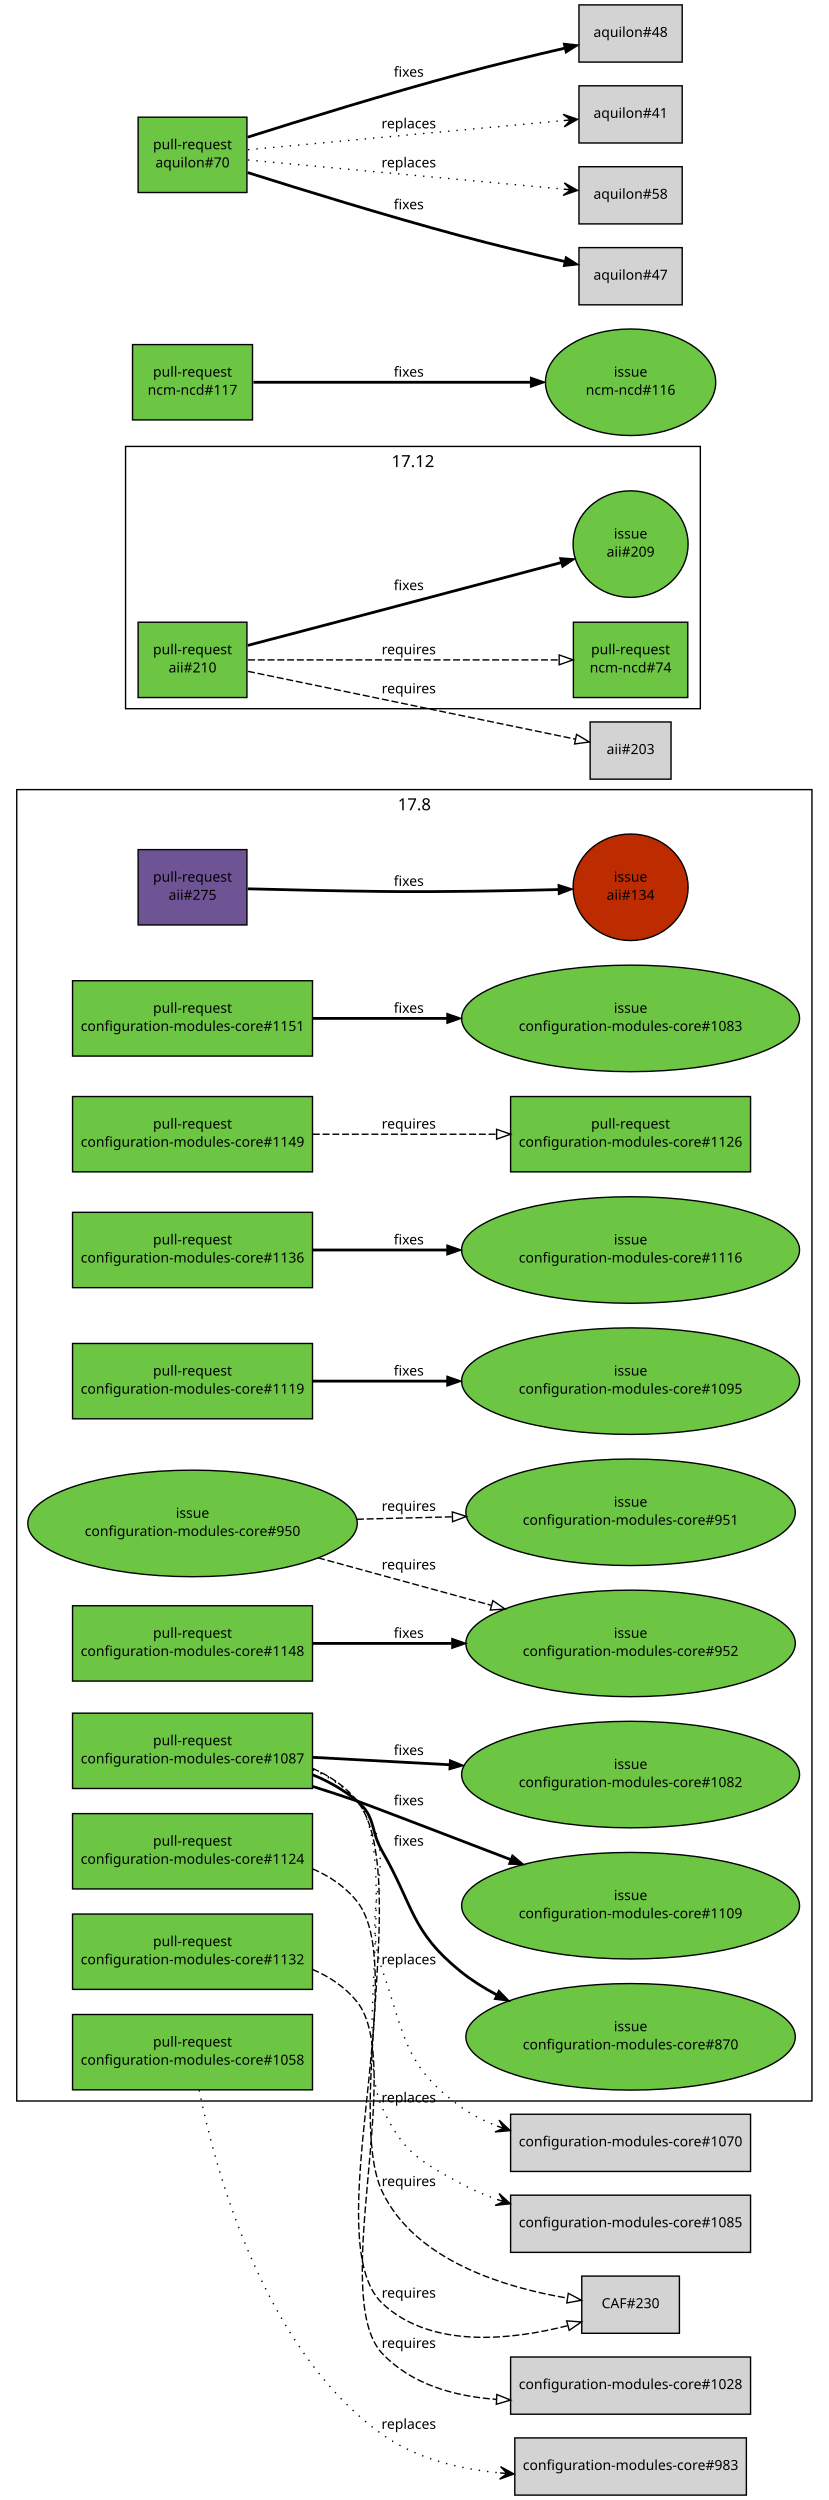
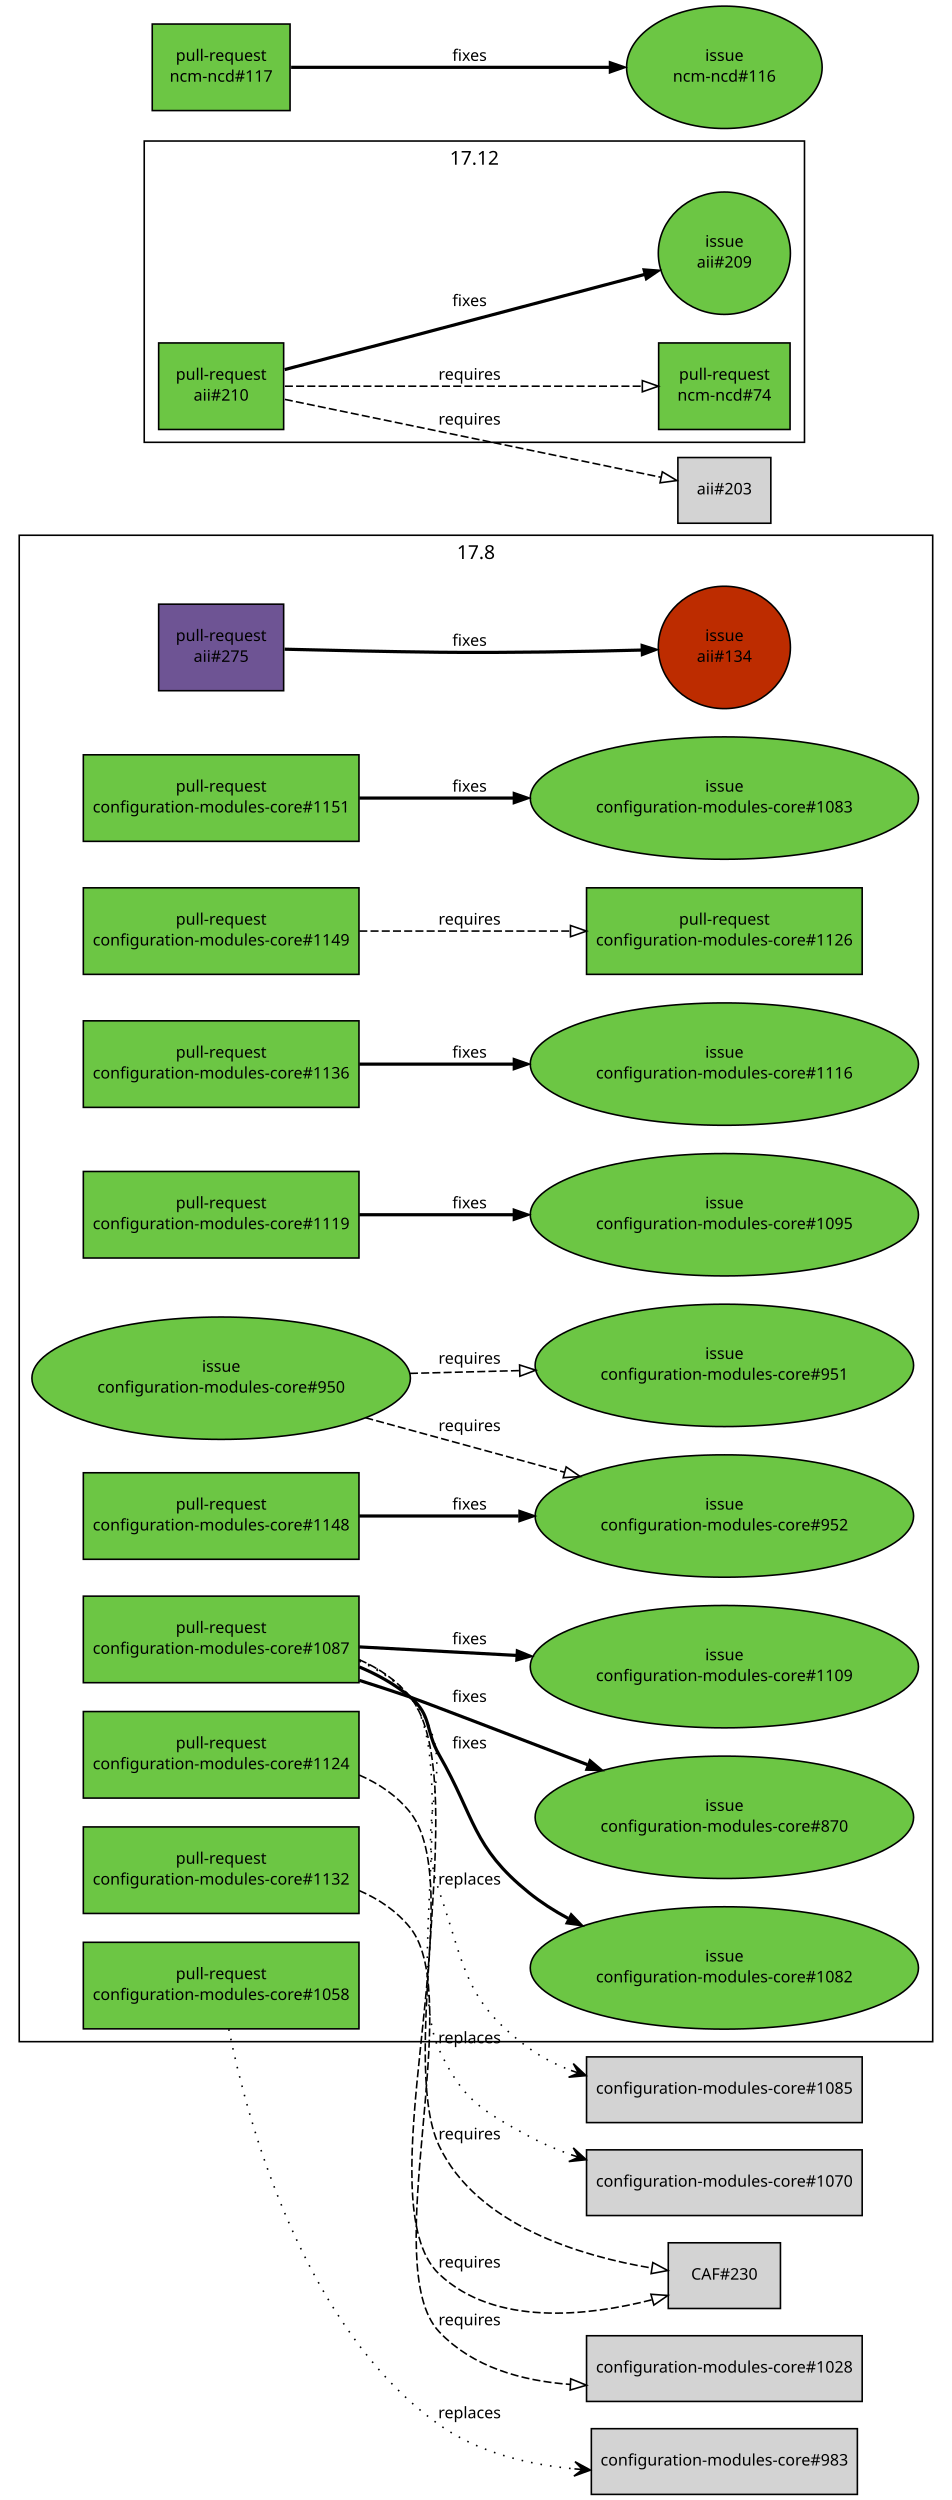
- <svg xmlns="http://www.w3.org/2000/svg" xmlns:xlink="http://www.w3.org/1999/xlink" width="594pt" height="1792pt" viewBox="0.00 0.00 594.00 1792.00">
-   <g id="graph1" class="graph" transform="scale(1 1) rotate(0) translate(4 1788)">
-     <polygon fill="white" stroke="white" points="-4,5 -4,-1788 591,-1788 591,5 -4,5" />
+ <svg xmlns="http://www.w3.org/2000/svg" xmlns:xlink="http://www.w3.org/1999/xlink" width="594pt" height="1560pt" viewBox="0.00 0.00 594.00 1560.00">
+   <g id="graph1" class="graph" transform="scale(1 1) rotate(0) translate(4 1556)">
+     <polygon fill="white" stroke="white" points="-4,5 -4,-1556 591,-1556 591,5 -4,5" />
    <g id="graph3" class="cluster">
      <polygon fill="none" stroke="black" points="8,-282 8,-1222 578,-1222 578,-282 8,-282" />
      <text text-anchor="middle" x="293" y="-1207.2" font-family="Sans" font-size="12.00">17.8</text>
    </g>
    <g id="graph5" class="cluster">
      <polygon fill="none" stroke="black" points="86,-1280 86,-1468 498,-1468 498,-1280 86,-1280" />
      <text text-anchor="middle" x="292" y="-1453.2" font-family="Sans" font-size="12.00">17.12</text>
    </g>
    <g id="node1" class="node">
      <a xlink:href="https://github.com/quattor/aii/pull/275" xlink:title="remove aii-freeipa, deprecated by ncm-freeipa AII support" target="_parent">
        <polygon fill="#6e5494" stroke="black" points="173,-1179 95,-1179 95,-1125 173,-1125 173,-1179" />
        <text text-anchor="middle" x="134" y="-1156" font-family="Sans" font-size="10.00">pull-request</text>
        <text text-anchor="middle" x="134" y="-1143" font-family="Sans" font-size="10.00">aii#275</text>
      </a>
    </g>
    <g id="node3" class="node">
      <a xlink:href="https://github.com/quattor/aii/issues/134" xlink:title="Missing freeipa.pm in AII RPM" target="_parent">
        <ellipse fill="#bd2c00" stroke="black" cx="448" cy="-1152" rx="41.217" ry="38.184" />
        <text text-anchor="middle" x="448" y="-1156" font-family="Sans" font-size="10.00">issue</text>
        <text text-anchor="middle" x="448" y="-1143" font-family="Sans" font-size="10.00">aii#134</text>
      </a>
    </g>
    <g id="edge2" class="edge">
      <path fill="none" stroke="black" stroke-width="2" d="M173.571,-1150.9C200.705,-1150.2 237.529,-1149.36 270,-1149 312.474,-1148.53 360.645,-1149.43 396.154,-1150.36" />
      <polygon fill="black" stroke="black" points="396.191,-1153.87 406.282,-1150.64 396.381,-1146.87 396.191,-1153.87" />
      <text text-anchor="middle" x="289" y="-1153" font-family="Sans" font-size="10.00">fixes</text>
    </g>
    <g id="node4" class="node">
      <a xlink:href="https://github.com/quattor/aii/pull/210" xlink:title="Shellfe: support active config for plugins" target="_parent">
        <polygon fill="#6cc644" stroke="black" points="173,-1342 95,-1342 95,-1288 173,-1288 173,-1342" />
        <text text-anchor="middle" x="134" y="-1319" font-family="Sans" font-size="10.00">pull-request</text>
        <text text-anchor="middle" x="134" y="-1306" font-family="Sans" font-size="10.00">aii#210</text>
      </a>
    </g>
    <g id="node6" class="node">
      <a xlink:href="https://github.com/quattor/aii/issues/209" xlink:title="support ACTIVE_CONFIG" target="_parent">
        <ellipse fill="#6cc644" stroke="black" cx="448" cy="-1398" rx="41.217" ry="38.184" />
        <text text-anchor="middle" x="448" y="-1402" font-family="Sans" font-size="10.00">issue</text>
        <text text-anchor="middle" x="448" y="-1389" font-family="Sans" font-size="10.00">aii#209</text>
      </a>
    </g>
    <g id="edge4" class="edge">
      <path fill="none" stroke="black" stroke-width="2" d="M173.609,-1325.38C196.517,-1331.39 225.889,-1339.11 252,-1346 301.736,-1359.13 358.549,-1374.21 398.158,-1384.74" />
      <polygon fill="black" stroke="black" points="397.278,-1388.13 407.842,-1387.32 399.077,-1381.36 397.278,-1388.13" />
      <text text-anchor="middle" x="289" y="-1365" font-family="Sans" font-size="10.00">fixes</text>
    </g>
    <g id="node8" class="node">
      <a xlink:href="https://github.com/quattor/ncm-ncd/pull/74" xlink:title="Set the current active config as an attribute to the component" target="_parent">
        <polygon fill="#6cc644" stroke="black" points="489,-1342 407,-1342 407,-1288 489,-1288 489,-1342" />
        <text text-anchor="middle" x="448" y="-1319" font-family="Sans" font-size="10.00">pull-request</text>
        <text text-anchor="middle" x="448" y="-1306" font-family="Sans" font-size="10.00">ncm-ncd#74</text>
      </a>
    </g>
    <g id="edge6" class="edge">
      <path fill="none" stroke="black" stroke-dasharray="5,2" d="M173.768,-1315C230.435,-1315 334.442,-1315 396.801,-1315" />
      <polygon fill="none" stroke="black" points="396.813,-1318.5 406.813,-1315 396.813,-1311.5 396.813,-1318.5" />
      <text text-anchor="middle" x="289" y="-1319" font-family="Sans" font-size="10.00">requires</text>
    </g>
    <g id="node10" class="node">
      <polygon fill="lightgrey" stroke="black" points="477,-1270.5 419,-1270.5 419,-1229.5 477,-1229.5 477,-1270.5" />
      <text text-anchor="middle" x="448" y="-1247.5" font-family="Sans" font-size="10.00">aii#203</text>
    </g>
    <g id="edge8" class="edge">
      <path fill="none" stroke="black" stroke-dasharray="5,2" d="M173.768,-1306.77C234.141,-1294.27 348.245,-1270.65 408.474,-1258.18" />
      <polygon fill="none" stroke="black" points="409.282,-1261.59 418.365,-1256.13 407.863,-1254.73 409.282,-1261.59" />
      <text text-anchor="middle" x="289" y="-1291" font-family="Sans" font-size="10.00">requires</text>
    </g>
    <g id="node11" class="node">
      <a xlink:href="https://github.com/quattor/configuration-modules-core/pull/1151" xlink:title="Escape / unescape functions from CCM::Path" target="_parent">
        <polygon fill="#6cc644" stroke="black" points="220,-1085 48,-1085 48,-1031 220,-1031 220,-1085" />
        <text text-anchor="middle" x="134" y="-1062" font-family="Sans" font-size="10.00">pull-request</text>
        <text text-anchor="middle" x="134" y="-1049" font-family="Sans" font-size="10.00">configuration-modules-core#1151</text>
      </a>
    </g>
    <g id="node13" class="node">
      <a xlink:href="https://github.com/quattor/configuration-modules-core/issues/1083" xlink:title="warnings due to deprecated CCM modules" target="_parent">
        <ellipse fill="#6cc644" stroke="black" cx="448" cy="-1058" rx="121.122" ry="38.184" />
        <text text-anchor="middle" x="448" y="-1062" font-family="Sans" font-size="10.00">issue</text>
        <text text-anchor="middle" x="448" y="-1049" font-family="Sans" font-size="10.00">configuration-modules-core#1083</text>
      </a>
    </g>
    <g id="edge10" class="edge">
      <path fill="none" stroke="black" stroke-width="2" d="M220.217,-1058C249.916,-1058 283.888,-1058 316.372,-1058" />
      <polygon fill="black" stroke="black" points="316.399,-1061.5 326.399,-1058 316.399,-1054.5 316.399,-1061.5" />
      <text text-anchor="middle" x="289" y="-1062" font-family="Sans" font-size="10.00">fixes</text>
    </g>
    <g id="node14" class="node">
      <a xlink:href="https://github.com/quattor/configuration-modules-core/pull/1149" xlink:title="ncm-metaconfig: rsyslog: rainer script configuration" target="_parent">
        <polygon fill="#6cc644" stroke="black" points="220,-1002 48,-1002 48,-948 220,-948 220,-1002" />
        <text text-anchor="middle" x="134" y="-979" font-family="Sans" font-size="10.00">pull-request</text>
        <text text-anchor="middle" x="134" y="-966" font-family="Sans" font-size="10.00">configuration-modules-core#1149</text>
      </a>
    </g>
    <g id="node16" class="node">
      <a xlink:href="https://github.com/quattor/configuration-modules-core/pull/1126" xlink:title="ncm-metaconfig: cleanup and switch to 00-tqu" target="_parent">
        <polygon fill="#6cc644" stroke="black" points="534,-1002 362,-1002 362,-948 534,-948 534,-1002" />
        <text text-anchor="middle" x="448" y="-979" font-family="Sans" font-size="10.00">pull-request</text>
        <text text-anchor="middle" x="448" y="-966" font-family="Sans" font-size="10.00">configuration-modules-core#1126</text>
      </a>
    </g>
    <g id="edge12" class="edge">
      <path fill="none" stroke="black" stroke-dasharray="5,2" d="M220.217,-975C260.975,-975 309.781,-975 351.743,-975" />
      <polygon fill="none" stroke="black" points="351.975,-978.5 361.975,-975 351.975,-971.5 351.975,-978.5" />
      <text text-anchor="middle" x="289" y="-979" font-family="Sans" font-size="10.00">requires</text>
    </g>
    <g id="node17" class="node">
      <a xlink:href="https://github.com/quattor/configuration-modules-core/pull/1148" xlink:title="ncm-spma: Remove support from groups from spma yumng backend" target="_parent">
        <polygon fill="#6cc644" stroke="black" points="220,-637 48,-637 48,-583 220,-583 220,-637" />
        <text text-anchor="middle" x="134" y="-614" font-family="Sans" font-size="10.00">pull-request</text>
        <text text-anchor="middle" x="134" y="-601" font-family="Sans" font-size="10.00">configuration-modules-core#1148</text>
      </a>
    </g>
    <g id="node19" class="node">
      <a xlink:href="https://github.com/quattor/configuration-modules-core/issues/952" xlink:title="ncm-spma (yumng): Remove support for package groups" target="_parent">
        <ellipse fill="#6cc644" stroke="black" cx="448" cy="-610" rx="118.087" ry="38.184" />
        <text text-anchor="middle" x="448" y="-614" font-family="Sans" font-size="10.00">issue</text>
        <text text-anchor="middle" x="448" y="-601" font-family="Sans" font-size="10.00">configuration-modules-core#952</text>
      </a>
    </g>
    <g id="edge14" class="edge">
      <path fill="none" stroke="black" stroke-width="2" d="M220.217,-610C250.903,-610 286.151,-610 319.606,-610" />
      <polygon fill="black" stroke="black" points="319.924,-613.5 329.924,-610 319.924,-606.5 319.924,-613.5" />
      <text text-anchor="middle" x="289" y="-614" font-family="Sans" font-size="10.00">fixes</text>
    </g>
    <g id="node20" class="node">
      <a xlink:href="https://github.com/quattor/configuration-modules-core/pull/1136" xlink:title="ncm-gmond: cleanup and support new configuration options" target="_parent">
        <polygon fill="#6cc644" stroke="black" points="220,-919 48,-919 48,-865 220,-865 220,-919" />
        <text text-anchor="middle" x="134" y="-896" font-family="Sans" font-size="10.00">pull-request</text>
        <text text-anchor="middle" x="134" y="-883" font-family="Sans" font-size="10.00">configuration-modules-core#1136</text>
      </a>
    </g>
    <g id="node22" class="node">
      <a xlink:href="https://github.com/quattor/configuration-modules-core/issues/1116" xlink:title="ncm-gmond: configuration options missing from schema" target="_parent">
        <ellipse fill="#6cc644" stroke="black" cx="448" cy="-892" rx="121.122" ry="38.184" />
        <text text-anchor="middle" x="448" y="-896" font-family="Sans" font-size="10.00">issue</text>
        <text text-anchor="middle" x="448" y="-883" font-family="Sans" font-size="10.00">configuration-modules-core#1116</text>
      </a>
    </g>
    <g id="edge16" class="edge">
      <path fill="none" stroke="black" stroke-width="2" d="M220.217,-892C249.916,-892 283.888,-892 316.372,-892" />
      <polygon fill="black" stroke="black" points="316.399,-895.5 326.399,-892 316.399,-888.5 316.399,-895.5" />
      <text text-anchor="middle" x="289" y="-896" font-family="Sans" font-size="10.00">fixes</text>
    </g>
    <g id="node23" class="node">
      <a xlink:href="https://github.com/quattor/configuration-modules-core/pull/1132" xlink:title="ncm-metaconfig: hnormalise" target="_parent">
        <polygon fill="#6cc644" stroke="black" points="220,-416 48,-416 48,-362 220,-362 220,-416" />
        <text text-anchor="middle" x="134" y="-393" font-family="Sans" font-size="10.00">pull-request</text>
        <text text-anchor="middle" x="134" y="-380" font-family="Sans" font-size="10.00">configuration-modules-core#1132</text>
      </a>
    </g>
    <g id="node25" class="node">
      <polygon fill="lightgrey" stroke="black" points="534,-98.5 362,-98.5 362,-57.5 534,-57.5 534,-98.5" />
      <text text-anchor="middle" x="448" y="-75.5" font-family="Sans" font-size="10.00">configuration-modules-core#1028</text>
    </g>
    <g id="edge18" class="edge">
      <path fill="none" stroke="black" stroke-dasharray="5,2" d="M220.033,-376.331C232.353,-370.97 243.656,-363.468 252,-353 286.995,-309.099 231.452,-141.818 270,-101 290.855,-78.917 321.637,-70.316 351.762,-68.133" />
      <polygon fill="none" stroke="black" points="352.123,-71.619 361.938,-67.628 351.776,-64.628 352.123,-71.619" />
      <text text-anchor="middle" x="289" y="-105" font-family="Sans" font-size="10.00">requires</text>
    </g>
    <g id="node26" class="node">
      <a xlink:href="https://github.com/quattor/configuration-modules-core/pull/1124" xlink:title="ncm-cron: cleanup and switch to 00-tqu" target="_parent">
        <polygon fill="#6cc644" stroke="black" points="220,-488 48,-488 48,-434 220,-434 220,-488" />
        <text text-anchor="middle" x="134" y="-465" font-family="Sans" font-size="10.00">pull-request</text>
        <text text-anchor="middle" x="134" y="-452" font-family="Sans" font-size="10.00">configuration-modules-core#1124</text>
      </a>
    </g>
    <g id="node28" class="node">
      <polygon fill="lightgrey" stroke="black" points="483,-156.5 413,-156.5 413,-115.5 483,-115.5 483,-156.5" />
      <text text-anchor="middle" x="448" y="-133.5" font-family="Sans" font-size="10.00">CAF#230</text>
    </g>
    <g id="edge20" class="edge">
      <path fill="none" stroke="black" stroke-dasharray="5,2" d="M220.112,-448.394C232.423,-443.026 243.702,-435.505 252,-425 291.748,-374.68 223.388,-181.037 270,-137 304.791,-104.132 362.634,-110.667 402.904,-120.958" />
      <polygon fill="none" stroke="black" points="402.171,-124.386 412.739,-123.634 404.009,-117.632 402.171,-124.386" />
      <text text-anchor="middle" x="289" y="-141" font-family="Sans" font-size="10.00">requires</text>
    </g>
    <g id="node29" class="node">
      <a xlink:href="https://github.com/quattor/configuration-modules-core/pull/1119" xlink:title="ncm-systemd: cleanup, restarting modified unitfiles and initial handling of unconfigured units" target="_parent">
        <polygon fill="#6cc644" stroke="black" points="220,-825 48,-825 48,-771 220,-771 220,-825" />
        <text text-anchor="middle" x="134" y="-802" font-family="Sans" font-size="10.00">pull-request</text>
        <text text-anchor="middle" x="134" y="-789" font-family="Sans" font-size="10.00">configuration-modules-core#1119</text>
      </a>
    </g>
    <g id="node31" class="node">
      <a xlink:href="https://github.com/quattor/configuration-modules-core/issues/1095" xlink:title="Manual intervention required in order for drop-in unit files to have any affect" target="_parent">
        <ellipse fill="#6cc644" stroke="black" cx="448" cy="-798" rx="121.122" ry="38.184" />
        <text text-anchor="middle" x="448" y="-802" font-family="Sans" font-size="10.00">issue</text>
        <text text-anchor="middle" x="448" y="-789" font-family="Sans" font-size="10.00">configuration-modules-core#1095</text>
      </a>
    </g>
    <g id="edge22" class="edge">
      <path fill="none" stroke="black" stroke-width="2" d="M220.217,-798C249.916,-798 283.888,-798 316.372,-798" />
      <polygon fill="black" stroke="black" points="316.399,-801.5 326.399,-798 316.399,-794.5 316.399,-801.5" />
      <text text-anchor="middle" x="289" y="-802" font-family="Sans" font-size="10.00">fixes</text>
    </g>
    <g id="node32" class="node">
      <a xlink:href="https://github.com/quattor/configuration-modules-core/pull/1087" xlink:title="ncm-network: cleanup, fixes and new features" target="_parent">
        <polygon fill="#6cc644" stroke="black" points="220,-560 48,-560 48,-506 220,-506 220,-560" />
        <text text-anchor="middle" x="134" y="-537" font-family="Sans" font-size="10.00">pull-request</text>
        <text text-anchor="middle" x="134" y="-524" font-family="Sans" font-size="10.00">configuration-modules-core#1087</text>
      </a>
    </g>
    <g id="edge34" class="edge">
      <path fill="none" stroke="black" stroke-dasharray="5,2" d="M220.096,-520.382C232.409,-515.015 243.693,-507.497 252,-497 290.691,-448.106 243.256,-273.324 270,-217 293.508,-167.491 358.145,-148.212 402.695,-140.725" />
      <polygon fill="none" stroke="black" points="403.361,-144.164 412.711,-139.182 402.294,-137.246 403.361,-144.164" />
      <text text-anchor="middle" x="289" y="-221" font-family="Sans" font-size="10.00">requires</text>
    </g>
    <g id="node34" class="node">
      <a xlink:href="https://github.com/quattor/configuration-modules-core/issues/1082" xlink:title="ncm-network: Allow extra routing options for the default route" target="_parent">
+         <ellipse fill="#6cc644" stroke="black" cx="448" cy="-328" rx="121.122" ry="38.184" />
+         <text text-anchor="middle" x="448" y="-332" font-family="Sans" font-size="10.00">issue</text>
+         <text text-anchor="middle" x="448" y="-319" font-family="Sans" font-size="10.00">configuration-modules-core#1082</text>
+       </a>
+     </g>
+     <g id="edge24" class="edge">
+       <path fill="none" stroke="black" stroke-width="2" d="M220.152,-515.844C231.653,-511.036 242.675,-504.88 252,-497 265.663,-485.454 261.105,-476.52 270,-461 292.68,-421.427 290.553,-403.704 326,-375 333.462,-368.957 341.79,-363.628 350.493,-358.942" />
+       <polygon fill="black" stroke="black" points="352.34,-361.93 359.678,-354.288 349.176,-355.686 352.34,-361.93" />
+       <text text-anchor="middle" x="289" y="-465" font-family="Sans" font-size="10.00">fixes</text>
+     </g>
+     <g id="node36" class="node">
+       <a xlink:href="https://github.com/quattor/configuration-modules-core/issues/870" xlink:title="ncm-network: hostname is not set in el7" target="_parent">
+         <ellipse fill="#6cc644" stroke="black" cx="448" cy="-422" rx="118.087" ry="38.184" />
+         <text text-anchor="middle" x="448" y="-426" font-family="Sans" font-size="10.00">issue</text>
+         <text text-anchor="middle" x="448" y="-413" font-family="Sans" font-size="10.00">configuration-modules-core#870</text>
+       </a>
+     </g>
+     <g id="edge26" class="edge">
+       <path fill="none" stroke="black" stroke-width="2" d="M220.26,-507.441C230.984,-504.041 241.77,-500.513 252,-497 257.837,-494.995 312.418,-474.097 362.501,-454.869" />
+       <polygon fill="black" stroke="black" points="364.033,-458.03 372.114,-451.178 361.524,-451.495 364.033,-458.03" />
+       <text text-anchor="middle" x="289" y="-494" font-family="Sans" font-size="10.00">fixes</text>
+     </g>
+     <g id="node38" class="node">
+       <a xlink:href="https://github.com/quattor/configuration-modules-core/issues/1109" xlink:title="ncm-network: systemd rpm scripts remove HOSTNAME from /etc/sysconfig/network" target="_parent">
        <ellipse fill="#6cc644" stroke="black" cx="448" cy="-516" rx="121.122" ry="38.184" />
        <text text-anchor="middle" x="448" y="-520" font-family="Sans" font-size="10.00">issue</text>
-         <text text-anchor="middle" x="448" y="-507" font-family="Sans" font-size="10.00">configuration-modules-core#1082</text>
-       </a>
-     </g>
-     <g id="edge24" class="edge">
+         <text text-anchor="middle" x="448" y="-507" font-family="Sans" font-size="10.00">configuration-modules-core#1109</text>
+       </a>
+     </g>
+     <g id="edge28" class="edge">
      <path fill="none" stroke="black" stroke-width="2" d="M220.217,-528.332C250.409,-526.698 285.018,-524.824 317.99,-523.039" />
      <polygon fill="black" stroke="black" points="318.368,-526.524 328.164,-522.488 317.989,-519.534 318.368,-526.524" />
      <text text-anchor="middle" x="289" y="-530" font-family="Sans" font-size="10.00">fixes</text>
    </g>
-     <g id="node36" class="node">
-       <a xlink:href="https://github.com/quattor/configuration-modules-core/issues/870" xlink:title="ncm-network: hostname is not set in el7" target="_parent">
-         <ellipse fill="#6cc644" stroke="black" cx="448" cy="-328" rx="118.087" ry="38.184" />
-         <text text-anchor="middle" x="448" y="-332" font-family="Sans" font-size="10.00">issue</text>
-         <text text-anchor="middle" x="448" y="-319" font-family="Sans" font-size="10.00">configuration-modules-core#870</text>
-       </a>
-     </g>
-     <g id="edge26" class="edge">
-       <path fill="none" stroke="black" stroke-width="2" d="M220.152,-515.844C231.653,-511.036 242.675,-504.88 252,-497 265.663,-485.454 261.105,-476.52 270,-461 292.68,-421.427 290.553,-403.704 326,-375 333.887,-368.613 342.74,-363.024 351.982,-358.148" />
-       <polygon fill="black" stroke="black" points="353.549,-361.278 360.943,-353.689 350.431,-355.011 353.549,-361.278" />
-       <text text-anchor="middle" x="289" y="-465" font-family="Sans" font-size="10.00">fixes</text>
-     </g>
-     <g id="node38" class="node">
-       <a xlink:href="https://github.com/quattor/configuration-modules-core/issues/1109" xlink:title="ncm-network: systemd rpm scripts remove HOSTNAME from /etc/sysconfig/network" target="_parent">
-         <ellipse fill="#6cc644" stroke="black" cx="448" cy="-422" rx="121.122" ry="38.184" />
-         <text text-anchor="middle" x="448" y="-426" font-family="Sans" font-size="10.00">issue</text>
-         <text text-anchor="middle" x="448" y="-413" font-family="Sans" font-size="10.00">configuration-modules-core#1109</text>
-       </a>
-     </g>
-     <g id="edge28" class="edge">
-       <path fill="none" stroke="black" stroke-width="2" d="M220.26,-507.441C230.984,-504.041 241.77,-500.513 252,-497 257.807,-495.006 311.852,-474.313 361.719,-455.169" />
-       <polygon fill="black" stroke="black" points="363.214,-458.344 371.295,-451.492 360.705,-451.809 363.214,-458.344" />
-       <text text-anchor="middle" x="289" y="-494" font-family="Sans" font-size="10.00">fixes</text>
-     </g>
    <g id="node40" class="node">
+       <polygon fill="lightgrey" stroke="black" points="534,-272.5 362,-272.5 362,-231.5 534,-231.5 534,-272.5" />
+       <text text-anchor="middle" x="448" y="-249.5" font-family="Sans" font-size="10.00">configuration-modules-core#1085</text>
+     </g>
+     <g id="edge30" class="edge">
+       <path fill="none" stroke="black" stroke-dasharray="1,5" d="M220.249,-519.387C232.308,-514.123 243.472,-506.898 252,-497 287.489,-455.81 252.207,-427.376 270,-376 286.417,-328.597 285.489,-307.587 326,-278 333.935,-272.204 342.891,-267.646 352.255,-264.069" />
+       <polygon fill="black" stroke="black" points="361.732,-260.81 353.739,-268.318 357.004,-262.436 352.276,-264.062 352.276,-264.062 352.276,-264.062 357.004,-262.436 350.812,-259.807 361.732,-260.81 361.732,-260.81" />
+       <text text-anchor="middle" x="289" y="-380" font-family="Sans" font-size="10.00">replaces</text>
+     </g>
+     <g id="node42" class="node">
      <polygon fill="lightgrey" stroke="black" points="534,-214.5 362,-214.5 362,-173.5 534,-173.5 534,-214.5" />
-       <text text-anchor="middle" x="448" y="-191.5" font-family="Sans" font-size="10.00">configuration-modules-core#1085</text>
-     </g>
-     <g id="edge30" class="edge">
+       <text text-anchor="middle" x="448" y="-191.5" font-family="Sans" font-size="10.00">configuration-modules-core#1070</text>
+     </g>
+     <g id="edge32" class="edge">
      <path fill="none" stroke="black" stroke-dasharray="1,5" d="M220.236,-520.128C232.452,-514.785 243.669,-507.341 252,-497 282.773,-458.802 248.991,-321.325 270,-277 284.809,-245.756 295.662,-239.585 326,-223 334.223,-218.505 343.13,-214.701 352.259,-211.484" />
      <polygon fill="black" stroke="black" points="361.833,-208.339 353.737,-215.735 357.082,-209.899 352.332,-211.46 352.332,-211.46 352.332,-211.46 357.082,-209.899 350.928,-207.184 361.833,-208.339 361.833,-208.339" />
      <text text-anchor="middle" x="289" y="-281" font-family="Sans" font-size="10.00">replaces</text>
-     </g>
-     <g id="node42" class="node">
-       <polygon fill="lightgrey" stroke="black" points="534,-272.5 362,-272.5 362,-231.5 534,-231.5 534,-272.5" />
-       <text text-anchor="middle" x="448" y="-249.5" font-family="Sans" font-size="10.00">configuration-modules-core#1070</text>
-     </g>
-     <g id="edge32" class="edge">
-       <path fill="none" stroke="black" stroke-dasharray="1,5" d="M220.249,-519.387C232.308,-514.123 243.472,-506.898 252,-497 287.489,-455.81 252.207,-427.376 270,-376 286.417,-328.597 285.489,-307.587 326,-278 333.935,-272.204 342.891,-267.646 352.255,-264.069" />
-       <polygon fill="black" stroke="black" points="361.732,-260.81 353.739,-268.318 357.004,-262.436 352.276,-264.062 352.276,-264.062 352.276,-264.062 357.004,-262.436 350.812,-259.807 361.732,-260.81 361.732,-260.81" />
-       <text text-anchor="middle" x="289" y="-380" font-family="Sans" font-size="10.00">replaces</text>
    </g>
    <g id="node44" class="node">
      <a xlink:href="https://github.com/quattor/configuration-modules-core/pull/1058" xlink:title="ncm-ssh: disable insecure ssh ciphersuites and macs" target="_parent">
        <polygon fill="#6cc644" stroke="black" points="220,-344 48,-344 48,-290 220,-290 220,-344" />
        <text text-anchor="middle" x="134" y="-321" font-family="Sans" font-size="10.00">pull-request</text>
        <text text-anchor="middle" x="134" y="-308" font-family="Sans" font-size="10.00">configuration-modules-core#1058</text>
      </a>
    </g>
    <g id="node46" class="node">
      <polygon fill="lightgrey" stroke="black" points="531,-40.5 365,-40.5 365,0.5 531,0.5 531,-40.5" />
      <text text-anchor="middle" x="448" y="-17.5" font-family="Sans" font-size="10.00">configuration-modules-core#983</text>
    </g>
    <g id="edge36" class="edge">
      <path fill="none" stroke="black" stroke-dasharray="1,5" d="M138.766,-289.724C150.196,-233.248 184.808,-103.727 270,-43 294.172,-25.769 325.004,-18.178 354.192,-15.437" />
      <polygon fill="black" stroke="black" points="364.434,-14.663 354.802,-19.904 359.448,-15.04 354.462,-15.417 354.462,-15.417 354.462,-15.417 359.448,-15.04 354.123,-10.93 364.434,-14.663 364.434,-14.663" />
      <text text-anchor="middle" x="289" y="-47" font-family="Sans" font-size="10.00">replaces</text>
    </g>
    <g id="node47" class="node">
      <a xlink:href="https://github.com/quattor/configuration-modules-core/issues/950" xlink:title="ncm-spma: Remove support for package groups from yum backends" target="_parent">
        <ellipse fill="#6cc644" stroke="black" cx="134" cy="-696" rx="118.087" ry="38.184" />
        <text text-anchor="middle" x="134" y="-700" font-family="Sans" font-size="10.00">issue</text>
        <text text-anchor="middle" x="134" y="-687" font-family="Sans" font-size="10.00">configuration-modules-core#950</text>
      </a>
    </g>
    <g id="edge40" class="edge">
      <path fill="none" stroke="black" stroke-dasharray="5,2" d="M223.98,-671.356C262.821,-660.718 308.4,-648.234 348.269,-637.315" />
      <polygon fill="none" stroke="black" points="349.287,-640.665 358.007,-634.648 347.438,-633.914 349.287,-640.665" />
      <text text-anchor="middle" x="289" y="-663" font-family="Sans" font-size="10.00">requires</text>
    </g>
    <g id="node49" class="node">
      <a xlink:href="https://github.com/quattor/configuration-modules-core/issues/951" xlink:title="ncm-spma (yum): Remove support for package groups" target="_parent">
        <ellipse fill="#6cc644" stroke="black" cx="448" cy="-704" rx="118.087" ry="38.184" />
        <text text-anchor="middle" x="448" y="-708" font-family="Sans" font-size="10.00">issue</text>
        <text text-anchor="middle" x="448" y="-695" font-family="Sans" font-size="10.00">configuration-modules-core#951</text>
      </a>
    </g>
    <g id="edge38" class="edge">
      <path fill="none" stroke="black" stroke-dasharray="5,2" d="M251.815,-699.002C274.074,-699.569 297.456,-700.164 320.01,-700.739" />
      <polygon fill="none" stroke="black" points="320.222,-704.246 330.308,-701.001 320.4,-697.248 320.222,-704.246" />
      <text text-anchor="middle" x="289" y="-705" font-family="Sans" font-size="10.00">requires</text>
    </g>
    <g id="node51" class="node">
      <a xlink:href="https://github.com/quattor/ncm-ncd/pull/117" xlink:title="Allow component modules to be loaded from any path" target="_parent">
        <polygon fill="#6cc644" stroke="black" points="177,-1541 91,-1541 91,-1487 177,-1487 177,-1541" />
        <text text-anchor="middle" x="134" y="-1518" font-family="Sans" font-size="10.00">pull-request</text>
        <text text-anchor="middle" x="134" y="-1505" font-family="Sans" font-size="10.00">ncm-ncd#117</text>
      </a>
    </g>
    <g id="node53" class="node">
      <a xlink:href="https://github.com/quattor/ncm-ncd/issues/116" xlink:title="hasFile() prevents component modules from being relocated" target="_parent">
        <ellipse fill="#6cc644" stroke="black" cx="448" cy="-1514" rx="61.018" ry="38.184" />
        <text text-anchor="middle" x="448" y="-1518" font-family="Sans" font-size="10.00">issue</text>
        <text text-anchor="middle" x="448" y="-1505" font-family="Sans" font-size="10.00">ncm-ncd#116</text>
      </a>
    </g>
    <g id="edge42" class="edge">
      <path fill="none" stroke="black" stroke-width="2" d="M177.66,-1514C228.954,-1514 314.809,-1514 376.001,-1514" />
      <polygon fill="black" stroke="black" points="376.362,-1517.5 386.362,-1514 376.362,-1510.5 376.362,-1517.5" />
      <text text-anchor="middle" x="289" y="-1518" font-family="Sans" font-size="10.00">fixes</text>
    </g>
-     <g id="node54" class="node">
-       <a xlink:href="https://github.com/quattor/aquilon/pull/70" xlink:title="Create usable EL7 rpms with bdist_rpm that pull in all dependencies" target="_parent">
-         <polygon fill="#6cc644" stroke="black" points="173,-1704 95,-1704 95,-1650 173,-1650 173,-1704" />
-         <text text-anchor="middle" x="134" y="-1681" font-family="Sans" font-size="10.00">pull-request</text>
-         <text text-anchor="middle" x="134" y="-1668" font-family="Sans" font-size="10.00">aquilon#70</text>
-       </a>
-     </g>
-     <g id="node56" class="node">
-       <polygon fill="lightgrey" stroke="black" points="485,-1726.5 411,-1726.5 411,-1685.5 485,-1685.5 485,-1726.5" />
-       <text text-anchor="middle" x="448" y="-1703.5" font-family="Sans" font-size="10.00">aquilon#41</text>
-     </g>
-     <g id="edge44" class="edge">
-       <path fill="none" stroke="black" stroke-dasharray="1,5" d="M173.768,-1680.67C231.333,-1685.99 337.747,-1695.82 399.731,-1701.54" />
-       <polygon fill="black" stroke="black" points="410.024,-1702.49 399.653,-1706.05 405.045,-1702.03 400.067,-1701.57 400.067,-1701.57 400.067,-1701.57 405.045,-1702.03 400.48,-1697.09 410.024,-1702.49 410.024,-1702.49" />
-       <text text-anchor="middle" x="289" y="-1696" font-family="Sans" font-size="10.00">replaces</text>
-     </g>
-     <g id="node58" class="node">
-       <polygon fill="lightgrey" stroke="black" points="485,-1668.5 411,-1668.5 411,-1627.5 485,-1627.5 485,-1668.5" />
-       <text text-anchor="middle" x="448" y="-1645.5" font-family="Sans" font-size="10.00">aquilon#58</text>
-     </g>
-     <g id="edge46" class="edge">
-       <path fill="none" stroke="black" stroke-dasharray="1,5" d="M173.768,-1673.33C231.333,-1668.01 337.747,-1658.18 399.731,-1652.46" />
-       <polygon fill="black" stroke="black" points="410.024,-1651.51 400.48,-1656.91 405.045,-1651.97 400.067,-1652.43 400.067,-1652.43 400.067,-1652.43 405.045,-1651.97 399.653,-1647.95 410.024,-1651.51 410.024,-1651.51" />
-       <text text-anchor="middle" x="289" y="-1668" font-family="Sans" font-size="10.00">replaces</text>
-     </g>
-     <g id="node60" class="node">
-       <polygon fill="lightgrey" stroke="black" points="485,-1610.5 411,-1610.5 411,-1569.5 485,-1569.5 485,-1610.5" />
-       <text text-anchor="middle" x="448" y="-1587.5" font-family="Sans" font-size="10.00">aquilon#47</text>
-     </g>
-     <g id="edge48" class="edge">
-       <path fill="none" stroke="black" stroke-width="2" d="M173.514,-1664.31C212.193,-1652.06 272.88,-1633.32 326,-1619 350.426,-1612.41 377.814,-1605.83 400.443,-1600.61" />
-       <polygon fill="black" stroke="black" points="401.512,-1603.95 410.477,-1598.31 399.948,-1597.13 401.512,-1603.95" />
-       <text text-anchor="middle" x="289" y="-1638" font-family="Sans" font-size="10.00">fixes</text>
-     </g>
-     <g id="node62" class="node">
-       <polygon fill="lightgrey" stroke="black" points="485,-1784.5 411,-1784.5 411,-1743.5 485,-1743.5 485,-1784.5" />
-       <text text-anchor="middle" x="448" y="-1761.5" font-family="Sans" font-size="10.00">aquilon#48</text>
-     </g>
-     <g id="edge50" class="edge">
-       <path fill="none" stroke="black" stroke-width="2" d="M173.514,-1689.69C212.193,-1701.94 272.88,-1720.68 326,-1735 350.426,-1741.59 377.814,-1748.17 400.443,-1753.39" />
-       <polygon fill="black" stroke="black" points="399.948,-1756.87 410.477,-1755.69 401.512,-1750.05 399.948,-1756.87" />
-       <text text-anchor="middle" x="289" y="-1733" font-family="Sans" font-size="10.00">fixes</text>
-     </g>
  </g>
</svg>
